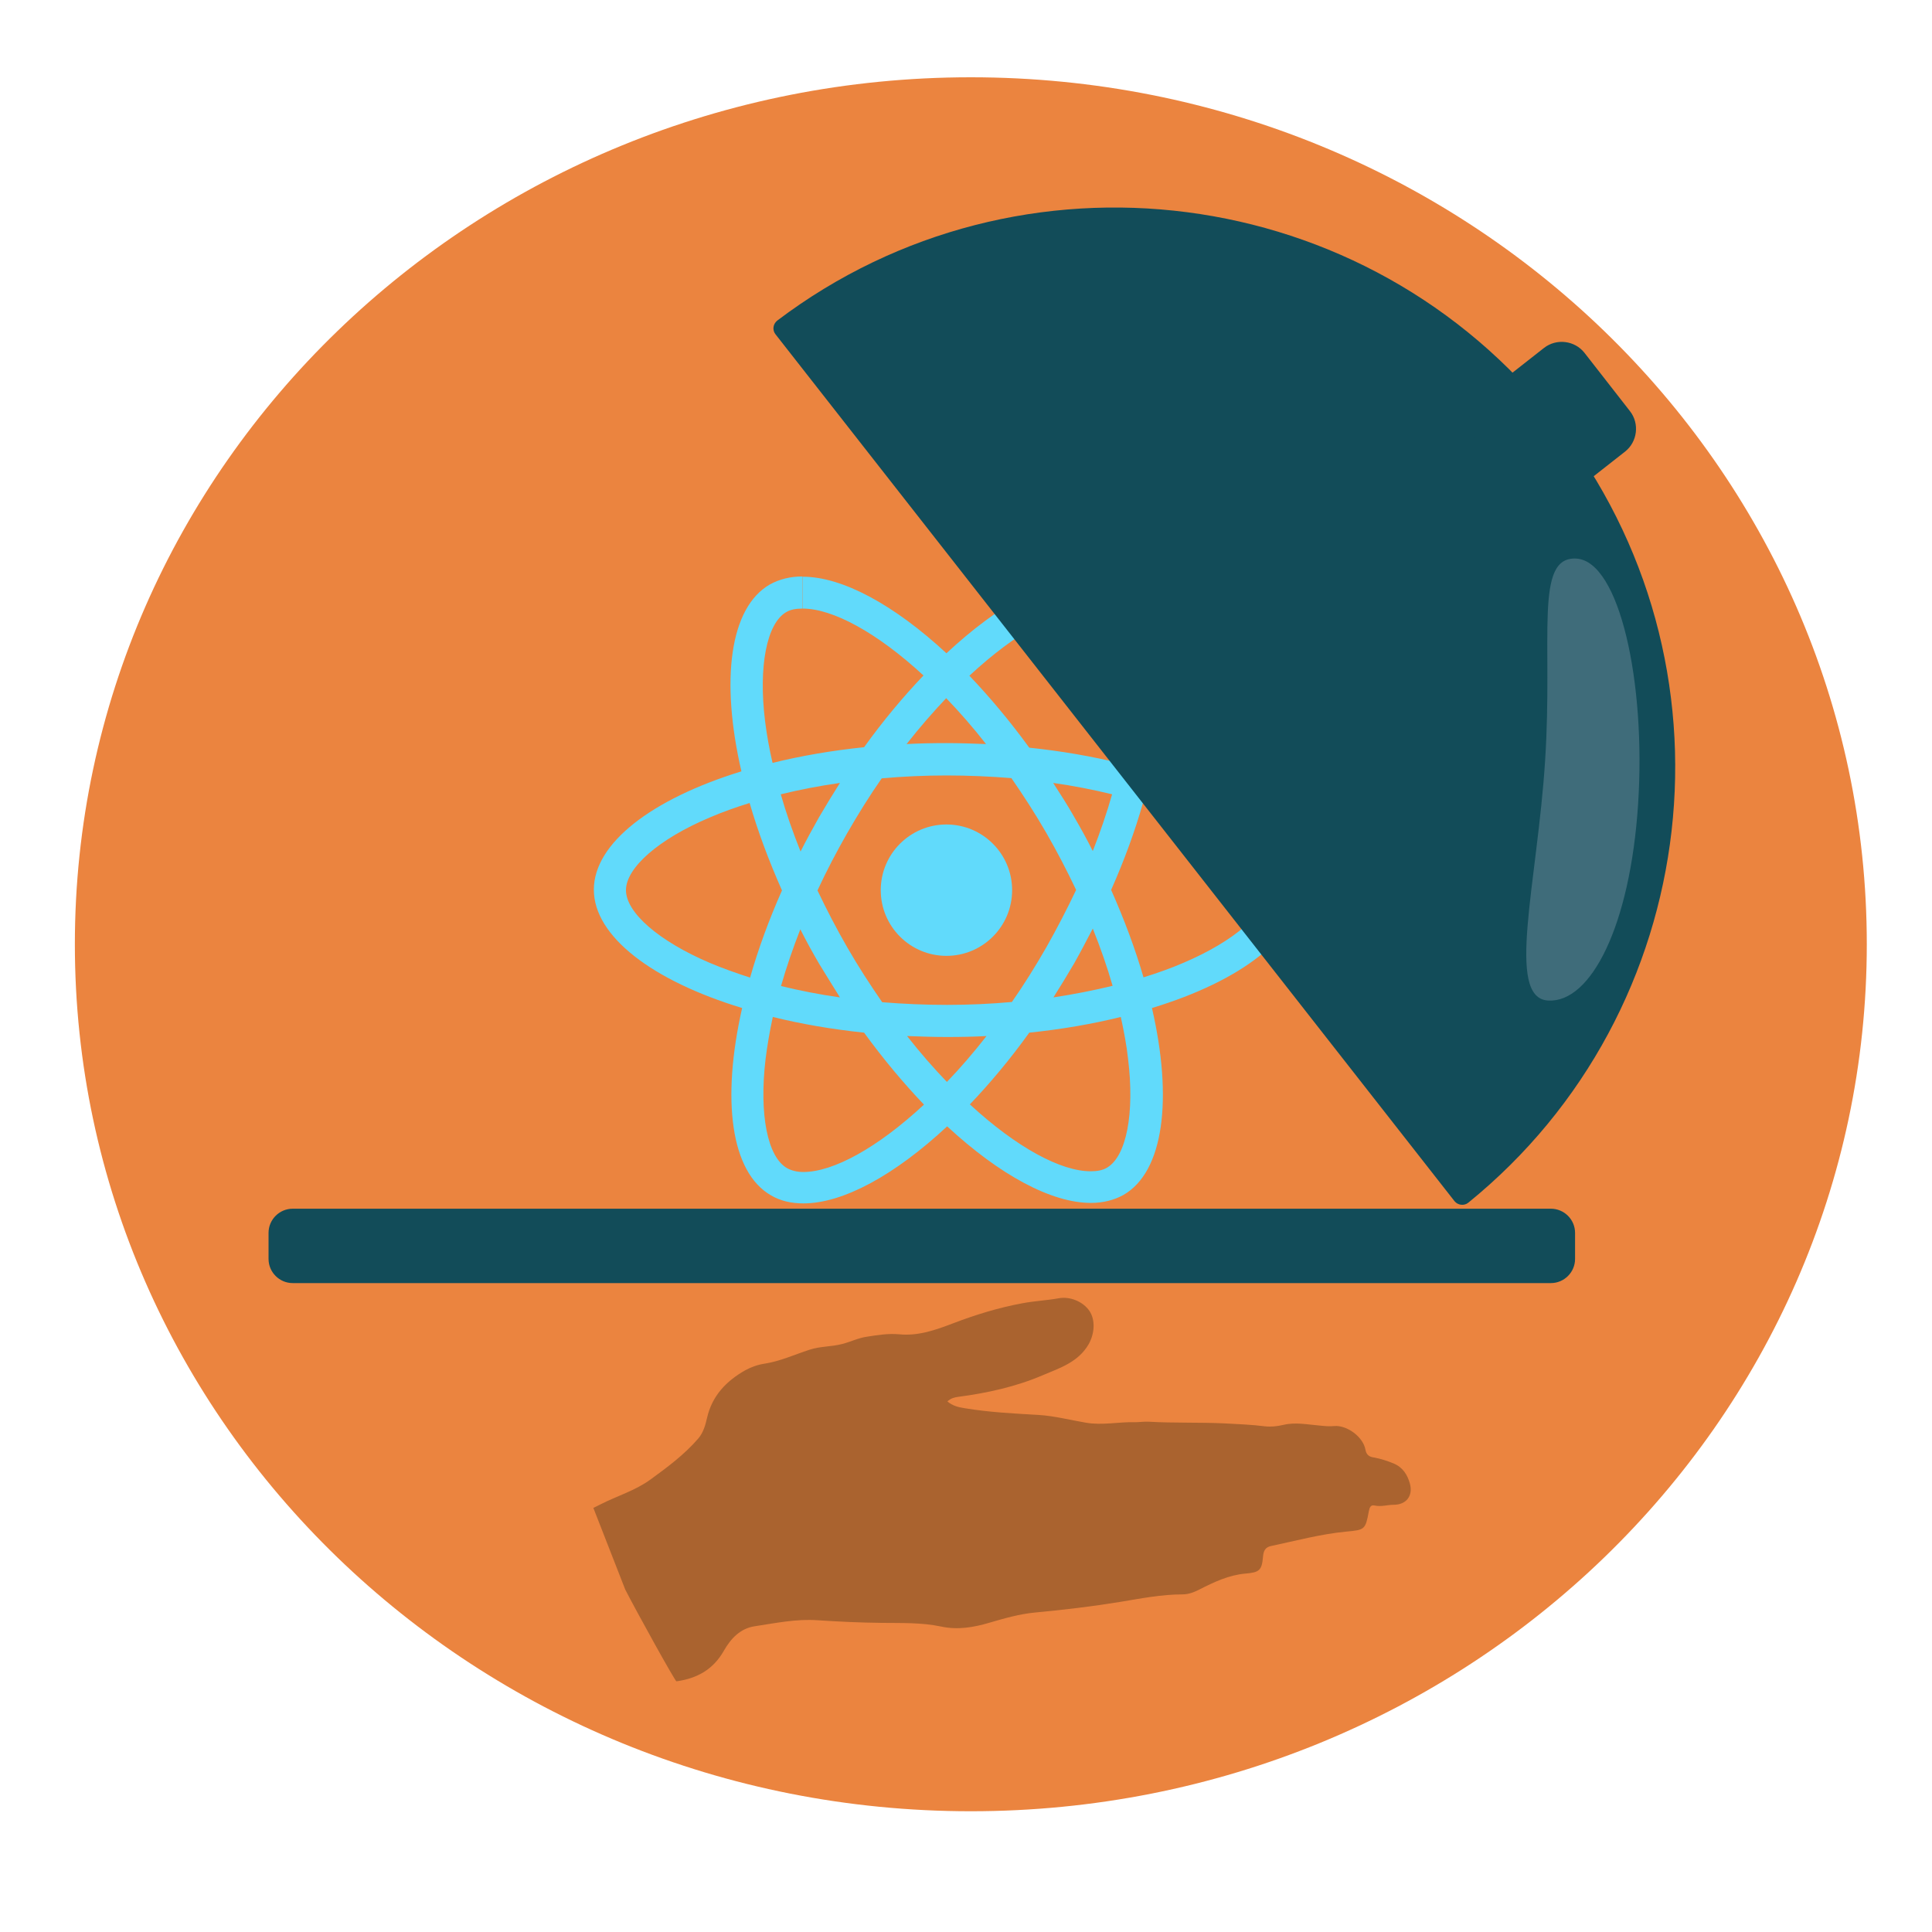
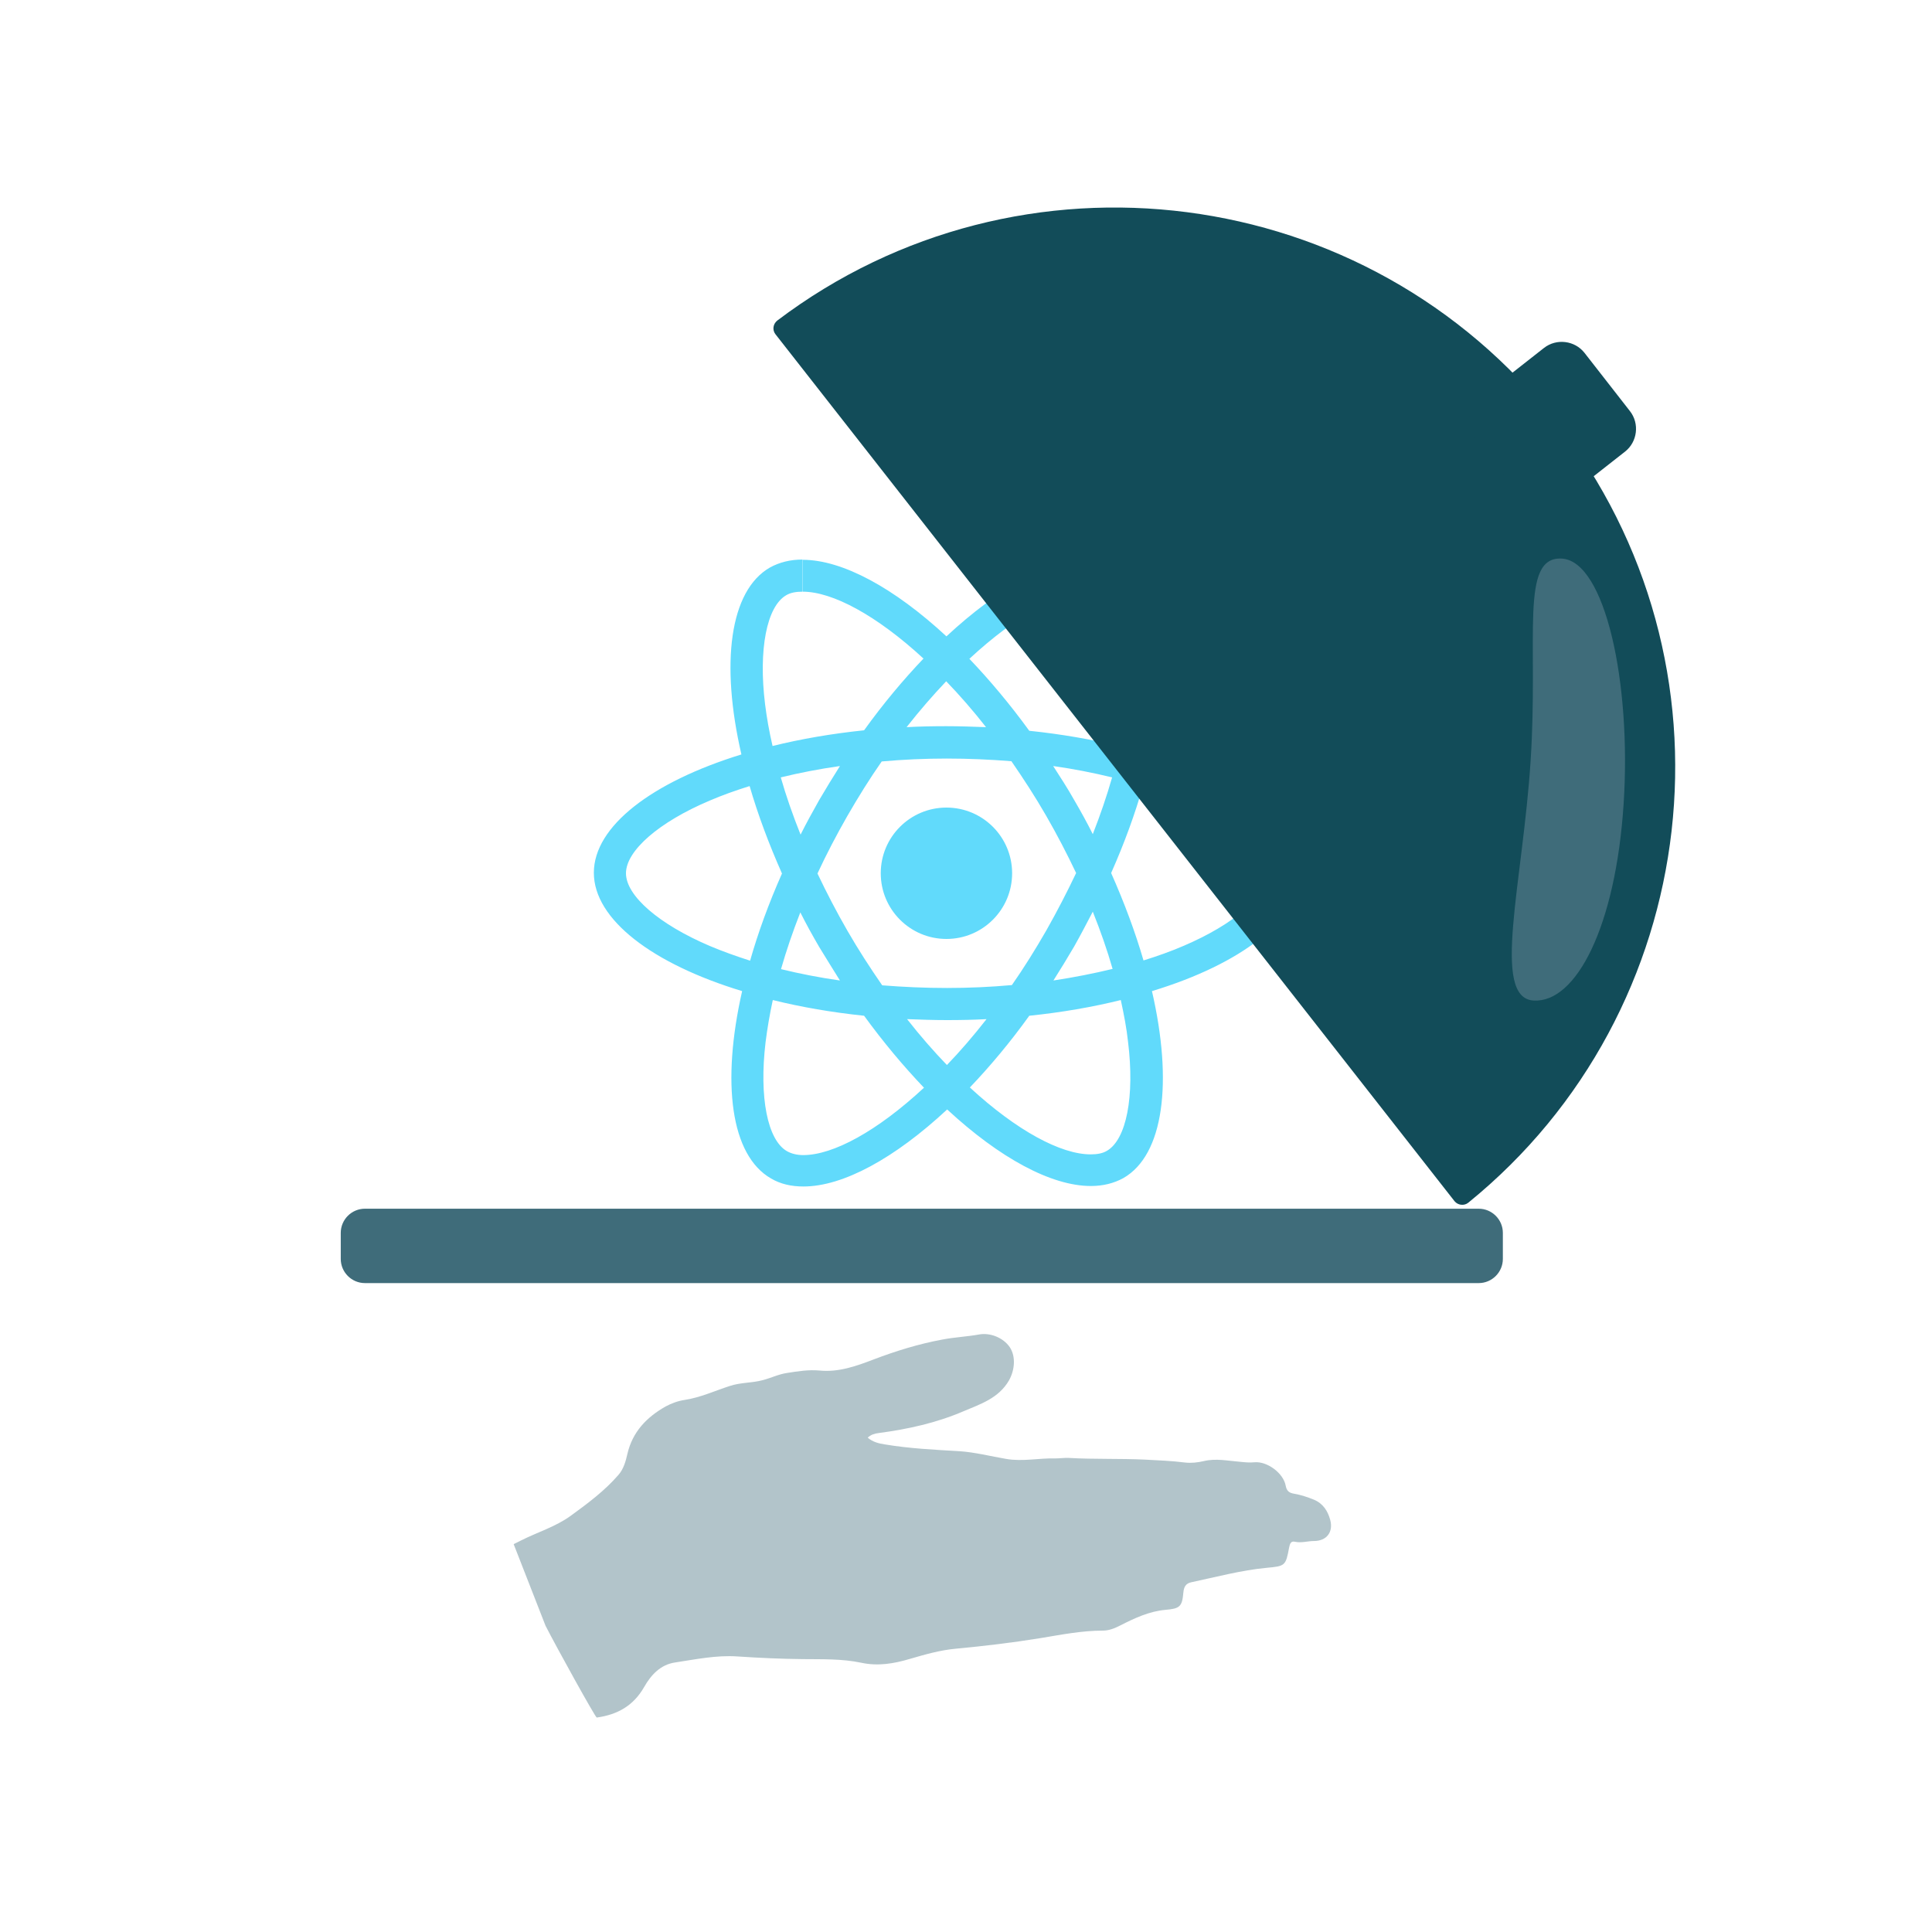
<svg xmlns="http://www.w3.org/2000/svg" version="1.1" id="Layer_1" x="0px" y="0px" viewBox="0 0 800 800" style="enable-background:new 0 0 800 800;" xml:space="preserve">
  <style type="text/css">
- 	.st0{fill:#EB843F;}
- 	.st1{fill:#AA632F;}
- 	.st2{fill:#124C59;}
- 	.st3{fill:#61DAFB;}
- 	.st4{fill:#3F6C7A;}
- 	.st5{display:none;}
- 	.st6{display:inline;}
+ 	.st0{display:none;fill:#EB843F;}
+ 	.st1{fill:#3F6C7A;}
+ 	.st2{fill:#61DAFB;}
+ 	.st3{fill:#124C59;}
+ 	.st4{display:none;}
+ 	.st5{display:inline;}
+ 	.st6{fill:#B2C4CA;}
</style>
  <ellipse class="st0" cx="402" cy="391" rx="371" ry="359" />
+   <path class="st1" d="M612.3,531.3H151.1c-5.5,0-10-4.5-10-10v-10.8c0-5.5,4.5-10,10-10h461.2c5.5,0,10,4.5,10,10v10.8  C622.3,526.8,617.8,531.3,612.3,531.3z" />
  <g>
-     <path class="st1" d="M245.6,632.3L245.6,632.3C245.6,632.4,245.6,632.4,245.6,632.3L245.6,632.3z" />
-     <path class="st1" d="M245.7,624.4c0,0,2-1,3-1.5c6.9-3.5,14.4-5.7,20.7-10.3c7-5.1,14-10.3,19.7-16.9c2.1-2.4,3-5.6,3.7-8.7   c2.1-9.1,8-15.2,15.8-19.6c2.4-1.3,5.1-2.3,7.8-2.7c6.6-1,12.6-3.8,18.8-5.8c4.5-1.5,9.1-1.2,13.6-2.4c3.5-0.9,6.6-2.5,10.2-3   c4.4-0.7,8.8-1.4,13.3-1c7.9,0.8,15.2-1.8,22.5-4.6c9.2-3.5,18.6-6.4,28.3-8.2c5.1-1,10.2-1.2,15.2-2.1c4.7-0.9,10.1,1.3,12.8,5.2   c2.6,3.9,2.1,9.5-0.3,13.8c-4.3,7.4-11.8,9.8-18.9,12.8c-11.2,4.8-23,7.4-35.1,9c-1.6,0.2-3.1,0.6-4.5,1.9c2.1,1.8,4.5,2.4,7.1,2.8   c10.2,1.7,20.4,2.2,30.7,2.8c6.5,0.4,13,2.1,19.5,3.2c6.9,1.2,13.7-0.4,20.5-0.2c1.8,0,3.6-0.3,5.5-0.2c10.5,0.6,21.1,0.2,31.6,0.7   c5.5,0.3,11,0.5,16.5,1.2c2.6,0.3,5.2,0,7.8-0.6c5-1.2,10-0.1,15,0.3c2,0.2,3.9,0.4,5.9,0.2c5.3-0.5,12.1,4.5,13,9.8   c0.4,2.1,1.5,2.9,3.4,3.2c2.9,0.5,5.6,1.4,8.3,2.5c3.8,1.6,5.7,4.7,6.7,8.3c1.4,5.1-1.5,8.8-6.7,8.8c-2.6,0-5.2,0.9-7.9,0.3   c-1.7-0.4-2.1,0.9-2.4,2.4c-1.4,7.6-1.7,7.7-9.3,8.4c-10.6,1-20.9,3.8-31.3,6c-2.2,0.5-3,1.9-3.2,4.3c-0.5,5.8-1.5,6.6-7.4,7.1   c-6.8,0.6-12.9,3.5-18.8,6.5c-2.3,1.2-4.7,2.1-7.1,2.1c-8.8,0-17.3,1.7-25.8,3.1c-11.7,1.9-23.4,3.3-35.2,4.4   c-6.5,0.6-12.7,2.4-18.9,4.2c-6.7,2-13.3,3.1-20.2,1.6c-8.1-1.7-16.2-1.4-24.4-1.5c-8.9-0.1-17.9-0.5-26.8-1.1   c-8.8-0.6-17.3,1.2-25.9,2.5c-6,0.9-9.9,5.1-12.8,10.2c-4.4,7.7-11,11.4-19.6,12.6c-0.5,0.1-16.5-28.8-21.2-38" />
-   </g>
-   <path class="st2" d="M642.2,531.3h-521c-5.5,0-10-4.5-10-10v-10.8c0-5.5,4.5-10,10-10h521c5.5,0,10,4.5,10,10v10.8  C652.2,526.8,647.7,531.3,642.2,531.3z" />
-   <g>
-     <path class="st3" d="M538,368.6c0-19.3-24.2-37.7-61.4-49c8.6-37.9,4.8-68-12-77.6c-3.9-2.3-8.4-3.3-13.3-3.3v13.3   c2.7,0,4.9,0.5,6.8,1.5c8.1,4.6,11.6,22.3,8.9,45.1c-0.7,5.6-1.7,11.5-3,17.5c-11.7-2.9-24.4-5.1-37.8-6.5c-8-11-16.4-21-24.8-29.8   c19.4-18,37.6-27.9,50-27.9v-13.3c-16.4,0-37.8,11.7-59.5,31.9c-21.7-20.1-43.1-31.7-59.5-31.7V252c12.3,0,30.6,9.8,50,27.7   c-8.3,8.7-16.7,18.7-24.6,29.7c-13.5,1.4-26.2,3.6-37.9,6.5c-1.4-6-2.4-11.7-3.1-17.3c-2.8-22.7,0.7-40.4,8.7-45.1   c1.8-1.1,4.1-1.5,6.8-1.5v-13.3c-5,0-9.5,1.1-13.5,3.3c-16.7,9.6-20.5,39.7-11.8,77.4c-37,11.4-61.1,29.7-61.1,49   c0,19.3,24.2,37.7,61.4,49c-8.6,37.9-4.8,68,12,77.6c3.9,2.3,8.4,3.3,13.4,3.3c16.4,0,37.8-11.7,59.5-31.9   c21.7,20.1,43.1,31.7,59.5,31.7c5,0,9.5-1.1,13.5-3.3c16.7-9.6,20.5-39.7,11.8-77.4C513.9,406.2,538,387.8,538,368.6L538,368.6z    M460.5,328.9c-2.2,7.7-4.9,15.6-8,23.5c-2.4-4.8-5-9.5-7.8-14.3c-2.7-4.8-5.7-9.4-8.6-13.9C444.6,325.4,452.7,327,460.5,328.9   L460.5,328.9z M433.3,392.2c-4.6,8-9.4,15.7-14.3,22.7c-8.9,0.8-17.9,1.2-26.9,1.2c-9,0-18-0.4-26.8-1.1   c-4.9-7.1-9.8-14.6-14.4-22.6c-4.5-7.8-8.6-15.7-12.4-23.7c3.7-8,7.9-16,12.3-23.7c4.6-8,9.4-15.7,14.3-22.7   c8.9-0.8,17.9-1.2,26.9-1.2c9,0,18,0.4,26.8,1.1c4.9,7.1,9.8,14.6,14.4,22.6c4.5,7.8,8.6,15.7,12.4,23.7   C441.8,376.5,437.7,384.4,433.3,392.2L433.3,392.2z M452.5,384.5c3.2,8,6,16,8.2,23.7c-7.8,1.9-16,3.5-24.5,4.8   c2.9-4.6,5.8-9.3,8.6-14.1C447.5,394.1,450,389.3,452.5,384.5L452.5,384.5z M392.1,448c-5.5-5.7-11.1-12.1-16.5-19   c5.4,0.2,10.8,0.4,16.4,0.4c5.6,0,11.1-0.1,16.5-0.4C403.1,435.9,397.6,442.3,392.1,448z M347.8,413c-8.5-1.2-16.6-2.8-24.4-4.7   c2.2-7.7,4.9-15.6,8-23.5c2.4,4.8,5,9.5,7.8,14.3C342.1,403.8,344.9,408.4,347.8,413z M391.8,289.1c5.5,5.7,11.1,12.1,16.5,19   c-5.4-0.2-10.8-0.4-16.4-0.4c-5.6,0-11.1,0.1-16.5,0.4C380.8,301.2,386.4,294.8,391.8,289.1z M347.8,324.2   c-2.9,4.6-5.8,9.3-8.6,14.1c-2.7,4.8-5.3,9.5-7.7,14.3c-3.2-8-6-16-8.2-23.7C331.1,327,339.3,325.4,347.8,324.2L347.8,324.2z    M293.9,398.7c-21.1-9-34.7-20.8-34.7-30.1s13.6-21.2,34.7-30.1c5.1-2.2,10.7-4.2,16.5-6c3.4,11.7,7.9,23.8,13.4,36.2   c-5.5,12.4-9.9,24.5-13.2,36.1C304.7,402.9,299.1,400.9,293.9,398.7L293.9,398.7z M325.9,483.7c-8.1-4.6-11.6-22.3-8.9-45.1   c0.7-5.6,1.7-11.5,3-17.5c11.7,2.9,24.4,5.1,37.8,6.5c8,11,16.4,21,24.8,29.8c-19.4,18-37.6,27.9-50,27.9   C330,485.3,327.7,484.7,325.9,483.7L325.9,483.7z M467.1,438.4c2.8,22.7-0.7,40.4-8.7,45.1c-1.8,1.1-4.1,1.5-6.8,1.5   c-12.3,0-30.6-9.8-50-27.7c8.3-8.7,16.7-18.7,24.6-29.7c13.5-1.4,26.2-3.6,37.9-6.5C465.4,427.1,466.5,432.8,467.1,438.4z    M490,398.7c-5.1,2.2-10.7,4.2-16.5,6c-3.4-11.7-7.9-23.8-13.4-36.2c5.5-12.4,9.9-24.5,13.2-36.1c5.9,1.8,11.5,3.9,16.7,6.1   c21.1,9,34.7,20.8,34.7,30.1C524.7,377.9,511.1,389.7,490,398.7L490,398.7z" />
-     <circle class="st3" cx="391.9" cy="368.6" r="27.2" />
-     <path class="st3" d="M451.2,238.6" />
+     <path class="st2" d="M538,361.6c0-19.3-24.2-37.7-61.4-49c8.6-37.9,4.8-68-12-77.6c-3.9-2.3-8.4-3.3-13.3-3.3v13.3   c2.7,0,4.9,0.5,6.8,1.5c8.1,4.6,11.6,22.3,8.9,45.1c-0.7,5.6-1.7,11.5-3,17.5c-11.7-2.9-24.4-5.1-37.8-6.5c-8-11-16.4-21-24.8-29.8   c19.4-18,37.6-27.9,50-27.9v-13.3c-16.4,0-37.8,11.7-59.5,31.9c-21.7-20.1-43.1-31.7-59.5-31.7V245c12.3,0,30.6,9.8,50,27.7   c-8.3,8.7-16.7,18.7-24.6,29.7c-13.5,1.4-26.2,3.6-37.9,6.5c-1.4-6-2.4-11.7-3.1-17.3c-2.8-22.7,0.7-40.4,8.7-45.1   c1.8-1.1,4.1-1.5,6.8-1.5v-13.3c-5,0-9.5,1.1-13.5,3.3c-16.7,9.6-20.5,39.7-11.8,77.4c-37,11.4-61.1,29.7-61.1,49   c0,19.3,24.2,37.7,61.4,49c-8.6,37.9-4.8,68,12,77.6c3.9,2.3,8.4,3.3,13.4,3.3c16.4,0,37.8-11.7,59.5-31.9   c21.7,20.1,43.1,31.7,59.5,31.7c5,0,9.5-1.1,13.5-3.3c16.7-9.6,20.5-39.7,11.8-77.4C513.9,399.2,538,380.8,538,361.6L538,361.6z    M460.5,321.9c-2.2,7.7-4.9,15.6-8,23.5c-2.4-4.8-5-9.5-7.8-14.3c-2.7-4.8-5.7-9.4-8.6-13.9C444.6,318.4,452.7,320,460.5,321.9   L460.5,321.9z M433.3,385.2c-4.6,8-9.4,15.7-14.3,22.7c-8.9,0.8-17.9,1.2-26.9,1.2c-9,0-18-0.4-26.8-1.1   c-4.9-7.1-9.8-14.6-14.4-22.6c-4.5-7.8-8.6-15.7-12.4-23.7c3.7-8,7.9-16,12.3-23.7c4.6-8,9.4-15.7,14.3-22.7   c8.9-0.8,17.9-1.2,26.9-1.2c9,0,18,0.4,26.8,1.1c4.9,7.1,9.8,14.6,14.4,22.6c4.5,7.8,8.6,15.7,12.4,23.7   C441.8,369.5,437.7,377.4,433.3,385.2L433.3,385.2z M452.5,377.5c3.2,8,6,16,8.2,23.7c-7.8,1.9-16,3.5-24.5,4.8   c2.9-4.6,5.8-9.3,8.6-14.1C447.5,387.1,450,382.3,452.5,377.5L452.5,377.5z M392.1,441c-5.5-5.7-11.1-12.1-16.5-19   c5.4,0.2,10.8,0.4,16.4,0.4c5.6,0,11.1-0.1,16.5-0.4C403.1,428.9,397.6,435.3,392.1,441z M347.8,406c-8.5-1.2-16.6-2.8-24.4-4.7   c2.2-7.7,4.9-15.6,8-23.5c2.4,4.8,5,9.5,7.8,14.3C342.1,396.8,344.9,401.4,347.8,406z M391.8,282.1c5.5,5.7,11.1,12.1,16.5,19   c-5.4-0.2-10.8-0.4-16.4-0.4c-5.6,0-11.1,0.1-16.5,0.4C380.8,294.2,386.4,287.8,391.8,282.1z M347.8,317.2   c-2.9,4.6-5.8,9.3-8.6,14.1c-2.7,4.8-5.3,9.5-7.7,14.3c-3.2-8-6-16-8.2-23.7C331.1,320,339.3,318.4,347.8,317.2L347.8,317.2z    M293.9,391.7c-21.1-9-34.7-20.8-34.7-30.1s13.6-21.2,34.7-30.1c5.1-2.2,10.7-4.2,16.5-6c3.4,11.7,7.9,23.8,13.4,36.2   c-5.5,12.4-9.9,24.5-13.2,36.1C304.7,395.9,299.1,393.9,293.9,391.7L293.9,391.7z M325.9,476.7c-8.1-4.6-11.6-22.3-8.9-45.1   c0.7-5.6,1.7-11.5,3-17.5c11.7,2.9,24.4,5.1,37.8,6.5c8,11,16.4,21,24.8,29.8c-19.4,18-37.6,27.9-50,27.9   C330,478.3,327.7,477.7,325.9,476.7L325.9,476.7z M467.1,431.4c2.8,22.7-0.7,40.4-8.7,45.1c-1.8,1.1-4.1,1.5-6.8,1.5   c-12.3,0-30.6-9.8-50-27.7c8.3-8.7,16.7-18.7,24.6-29.7c13.5-1.4,26.2-3.6,37.9-6.5C465.4,420.1,466.5,425.8,467.1,431.4z    M490,391.7c-5.1,2.2-10.7,4.2-16.5,6c-3.4-11.7-7.9-23.8-13.4-36.2c5.5-12.4,9.9-24.5,13.2-36.1c5.9,1.8,11.5,3.9,16.7,6.1   c21.1,9,34.7,20.8,34.7,30.1C524.7,370.9,511.1,382.7,490,391.7L490,391.7z" />
+     <circle class="st2" cx="391.9" cy="361.6" r="27.2" />
+     <path class="st2" d="M451.2,231.6" />
  </g>
  <g>
-     <path class="st2" d="M602.3,497.4l-281.2-359c-1.4-1.8-1-4.3,0.8-5.7C422.3,56.8,566.2,75,644.4,174.8S705.7,418.7,608,498   C606.3,499.4,603.7,499.1,602.3,497.4z" />
-     <path class="st2" d="M629.6,205.8l-18.8-24.1c-4.1-5.2-3.1-12.8,2-16.8l26.5-20.8c5.2-4.1,12.8-3.1,16.8,2l18.8,24.1   c4.1,5.2,3.1,12.8-2,16.8l-26.5,20.8C641.3,211.9,633.7,211,629.6,205.8z" />
-     <path class="st4" d="M678.3,333c-3.3,50.5-19.6,82.4-37.3,81.3c-17.7-1.1-4.4-48.9-1.2-99.4c3.3-50.5-4.7-84.7,13-83.6   C670.6,232.5,681.6,282.5,678.3,333z" />
+     <path class="st3" d="M602.3,497.4l-281.2-359c-1.4-1.8-1-4.3,0.8-5.7C422.3,56.8,566.2,75,644.4,174.8S705.7,418.7,608,498   C606.3,499.4,603.7,499.1,602.3,497.4z" />
+     <path class="st3" d="M629.6,205.8l-18.8-24.1c-4.1-5.2-3.1-12.8,2-16.8l26.5-20.8c5.2-4.1,12.8-3.1,16.8,2l18.8,24.1   c4.1,5.2,3.1,12.8-2,16.8l-26.5,20.8C641.3,211.9,633.7,211,629.6,205.8z" />
+     <path class="st1" d="M672.3,333c-3.3,50.5-19.6,82.4-37.3,81.3c-17.7-1.1-4.4-48.9-1.2-99.4c3.3-50.5-4.7-84.7,13-83.6   C664.6,232.5,675.6,282.5,672.3,333z" />
  </g>
-   <g class="st5">
-     <g class="st6">
+   <g class="st4">
+     <g class="st5">
      <path d="M0.8,168.9c5.6-3.7,10.2-8.6,15.1-13.2c10.1-9.6,19.8-19.8,30.6-28.8c5.9-4.9,12.8-8.7,17.9-14.6    c5.7-6.5,11.4-13.1,15.5-20.8c1.5-2.8,1.7-6.1,1.7-9.3c0-9.4,4.5-16.6,11.1-22.6c2-1.8,4.5-3.3,7-4.3c6.2-2.4,11.4-6.4,17-9.8    c4-2.4,8.6-3.2,12.7-5.3c3.2-1.6,5.9-3.9,9.3-5.2c4.2-1.6,8.2-3.3,12.8-3.9c7.9-1,14.5-5.1,21-9.4c8.2-5.4,16.7-10.3,25.8-14.2    c4.7-2,9.7-3.4,14.4-5.4c4.4-1.9,10.2-1,13.6,2.3c3.4,3.2,4.2,8.8,2.7,13.5c-2.5,8.2-9.4,12.1-15.6,16.6    c-9.9,7.1-20.9,12.2-32.2,16.4c-1.5,0.6-2.9,1.2-4,2.9c2.4,1.3,4.9,1.3,7.5,1.2c10.3-0.6,20.4-2.3,30.5-4c6.5-1,13.2-0.8,19.8-1.1    c6.9-0.3,13.3-3.4,20-4.7c1.7-0.4,3.5-1.1,5.3-1.4c10.4-1.7,20.6-4.4,31-6.2c5.5-0.9,10.9-1.9,16.4-2.4c2.6-0.3,5.1-1.1,7.5-2.3    c4.6-2.2,9.7-2.3,14.7-2.9c2-0.3,3.9-0.4,5.8-1.1c5.1-1.7,12.8,1.8,14.9,6.7c0.8,2,2.1,2.5,4,2.4c2.9-0.1,5.8,0.1,8.7,0.6    c4,0.7,6.6,3.3,8.4,6.6c2.5,4.6,0.5,8.9-4.6,10.1c-2.6,0.6-4.9,2-7.6,2c-1.7,0-1.9,1.3-1.8,2.8c0.3,7.7,0,7.8-7.3,10.2    c-10.2,3.3-19.6,8.3-29.3,12.7c-2,0.9-2.5,2.5-2.2,4.9c0.8,5.7,0,6.8-5.6,8.5c-6.5,2.1-11.8,6.2-16.9,10.5c-2,1.7-4.2,3.1-6.5,3.6    c-8.6,1.9-16.5,5.4-24.5,8.6c-11,4.4-22.1,8.4-33.4,12c-6.2,2-11.9,5.1-17.5,8.2c-6.1,3.4-12.3,6-19.3,6    c-8.2,0.1-16.1,2.2-24.1,3.8c-8.8,1.8-17.6,3.4-26.4,4.8c-8.7,1.4-16.6,4.9-24.7,8.1c-5.6,2.2-8.5,7.2-10.2,12.7    c-2.6,8.4-8.2,13.8-16.4,16.8c-9.1,3.4-15.5,10.1-21.7,17.2c-7.5,8.8-15,17.6-22.7,26.3c-5.8,6.6-10.7,14-16.5,20.5    c-6.7,7.5-12.1,16.2-19.3,23.3c-4.3,4.3-6.8,10.1-12,13.5C0.8,251.4,0.8,210.1,0.8,168.9z" />
    </g>
  </g>
+   <g>
+     <path class="st6" d="M212.6,647.3L212.6,647.3C212.6,647.4,212.6,647.4,212.6,647.3L212.6,647.3z" />
+     <path class="st6" d="M212.7,639.4c0,0,2-1,3-1.5c6.9-3.5,14.4-5.7,20.7-10.3c7-5.1,14-10.3,19.7-16.9c2.1-2.4,3-5.6,3.7-8.7   c2.1-9.1,8-15.2,15.8-19.6c2.4-1.3,5.1-2.3,7.8-2.7c6.6-1,12.6-3.8,18.8-5.8c4.5-1.5,9.1-1.2,13.6-2.4c3.5-0.9,6.6-2.5,10.2-3   c4.4-0.7,8.8-1.4,13.3-1c7.9,0.8,15.2-1.8,22.5-4.6c9.2-3.5,18.6-6.4,28.3-8.2c5.1-1,10.2-1.2,15.2-2.1c4.7-0.9,10.1,1.3,12.8,5.2   c2.6,3.9,2.1,9.5-0.3,13.8c-4.3,7.4-11.8,9.8-18.9,12.8c-11.2,4.8-23,7.4-35.1,9c-1.6,0.2-3.1,0.6-4.5,1.9c2.1,1.8,4.5,2.4,7.1,2.8   c10.2,1.7,20.4,2.2,30.7,2.8c6.5,0.4,13,2.1,19.5,3.2c6.9,1.2,13.7-0.4,20.5-0.2c1.8,0,3.6-0.3,5.5-0.2c10.5,0.6,21.1,0.2,31.6,0.7   c5.5,0.3,11,0.5,16.5,1.2c2.6,0.3,5.2,0,7.8-0.6c5-1.2,10-0.1,15,0.3c2,0.2,3.9,0.4,5.9,0.2c5.3-0.5,12.1,4.5,13,9.8   c0.4,2.1,1.5,2.9,3.4,3.2c2.9,0.5,5.6,1.4,8.3,2.5c3.8,1.6,5.7,4.7,6.7,8.3c1.4,5.1-1.5,8.8-6.7,8.8c-2.6,0-5.2,0.9-7.9,0.3   c-1.7-0.4-2.1,0.9-2.4,2.4c-1.4,7.6-1.7,7.7-9.3,8.4c-10.6,1-20.9,3.8-31.3,6c-2.2,0.5-3,1.9-3.2,4.3c-0.5,5.8-1.5,6.6-7.4,7.1   c-6.8,0.6-12.9,3.5-18.8,6.5c-2.3,1.2-4.7,2.1-7.1,2.1c-8.8,0-17.3,1.7-25.8,3.1c-11.7,1.9-23.4,3.3-35.2,4.4   c-6.5,0.6-12.7,2.4-18.9,4.2c-6.7,2-13.3,3.1-20.2,1.6c-8.1-1.7-16.2-1.4-24.4-1.5c-8.9-0.1-17.9-0.5-26.8-1.1   c-8.8-0.6-17.3,1.2-25.9,2.5c-6,0.9-9.9,5.1-12.8,10.2c-4.4,7.7-11,11.4-19.6,12.6c-0.5,0.1-16.5-28.8-21.2-38" />
+   </g>
</svg>
